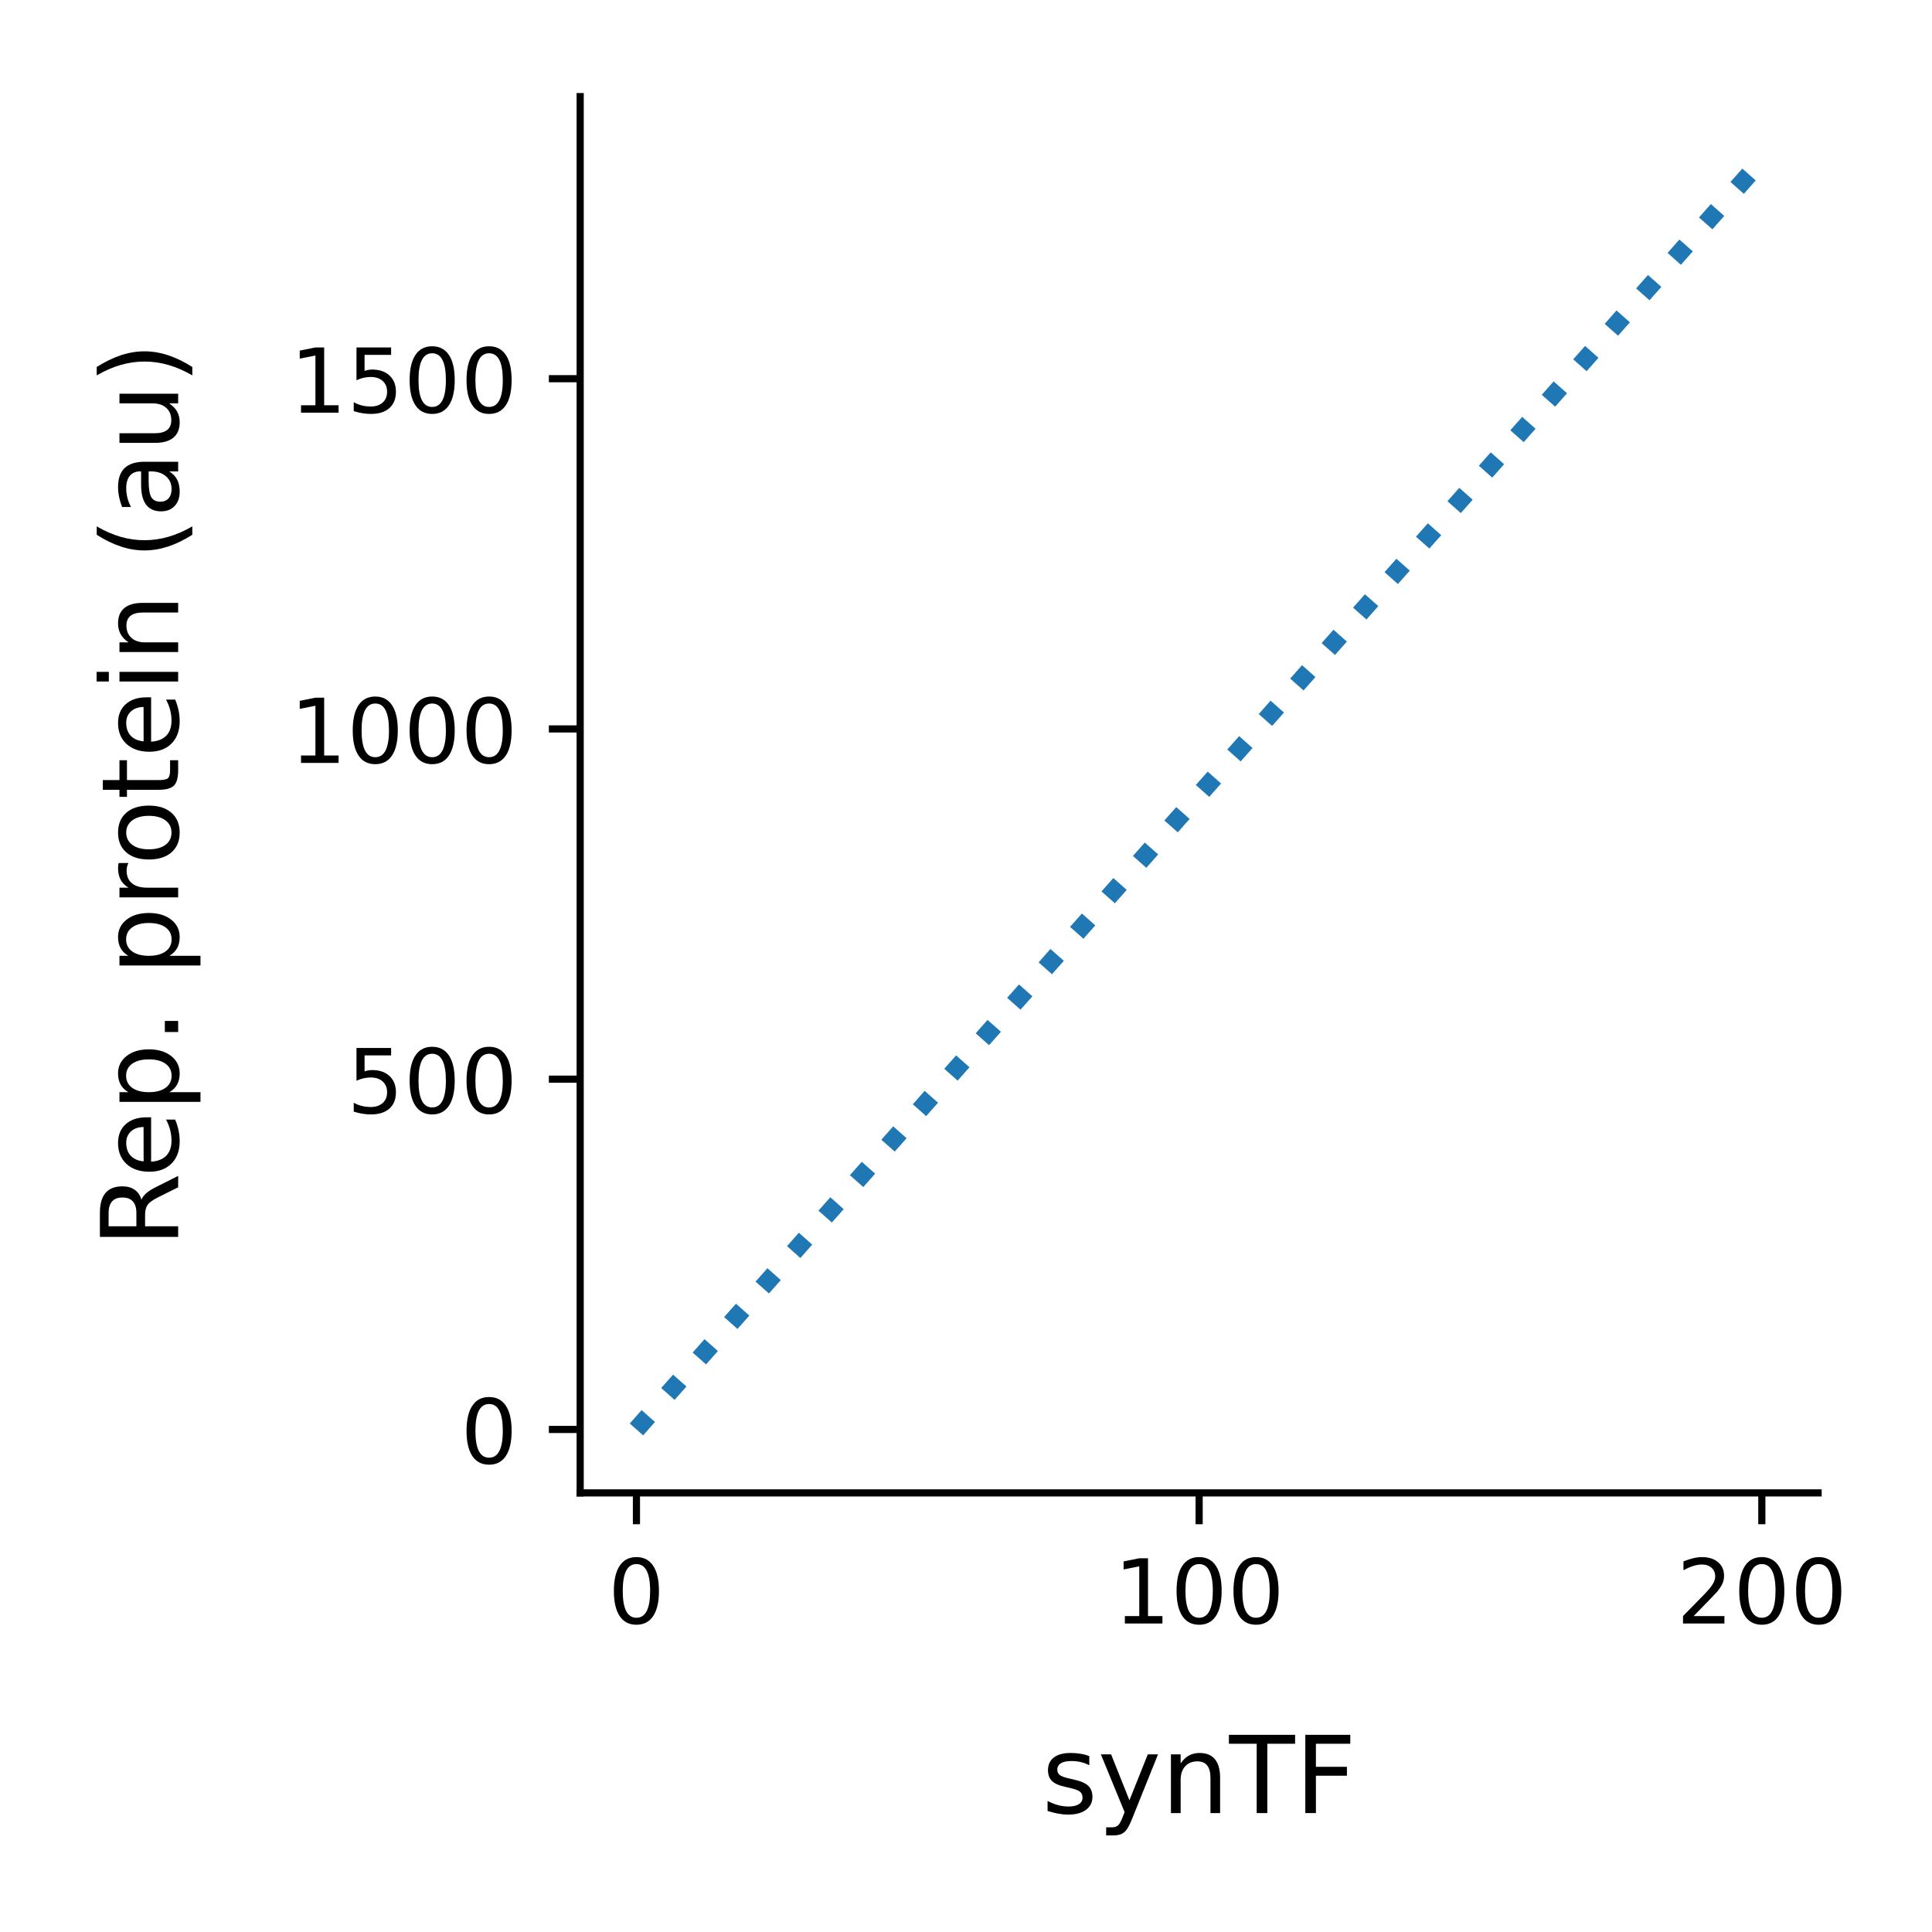
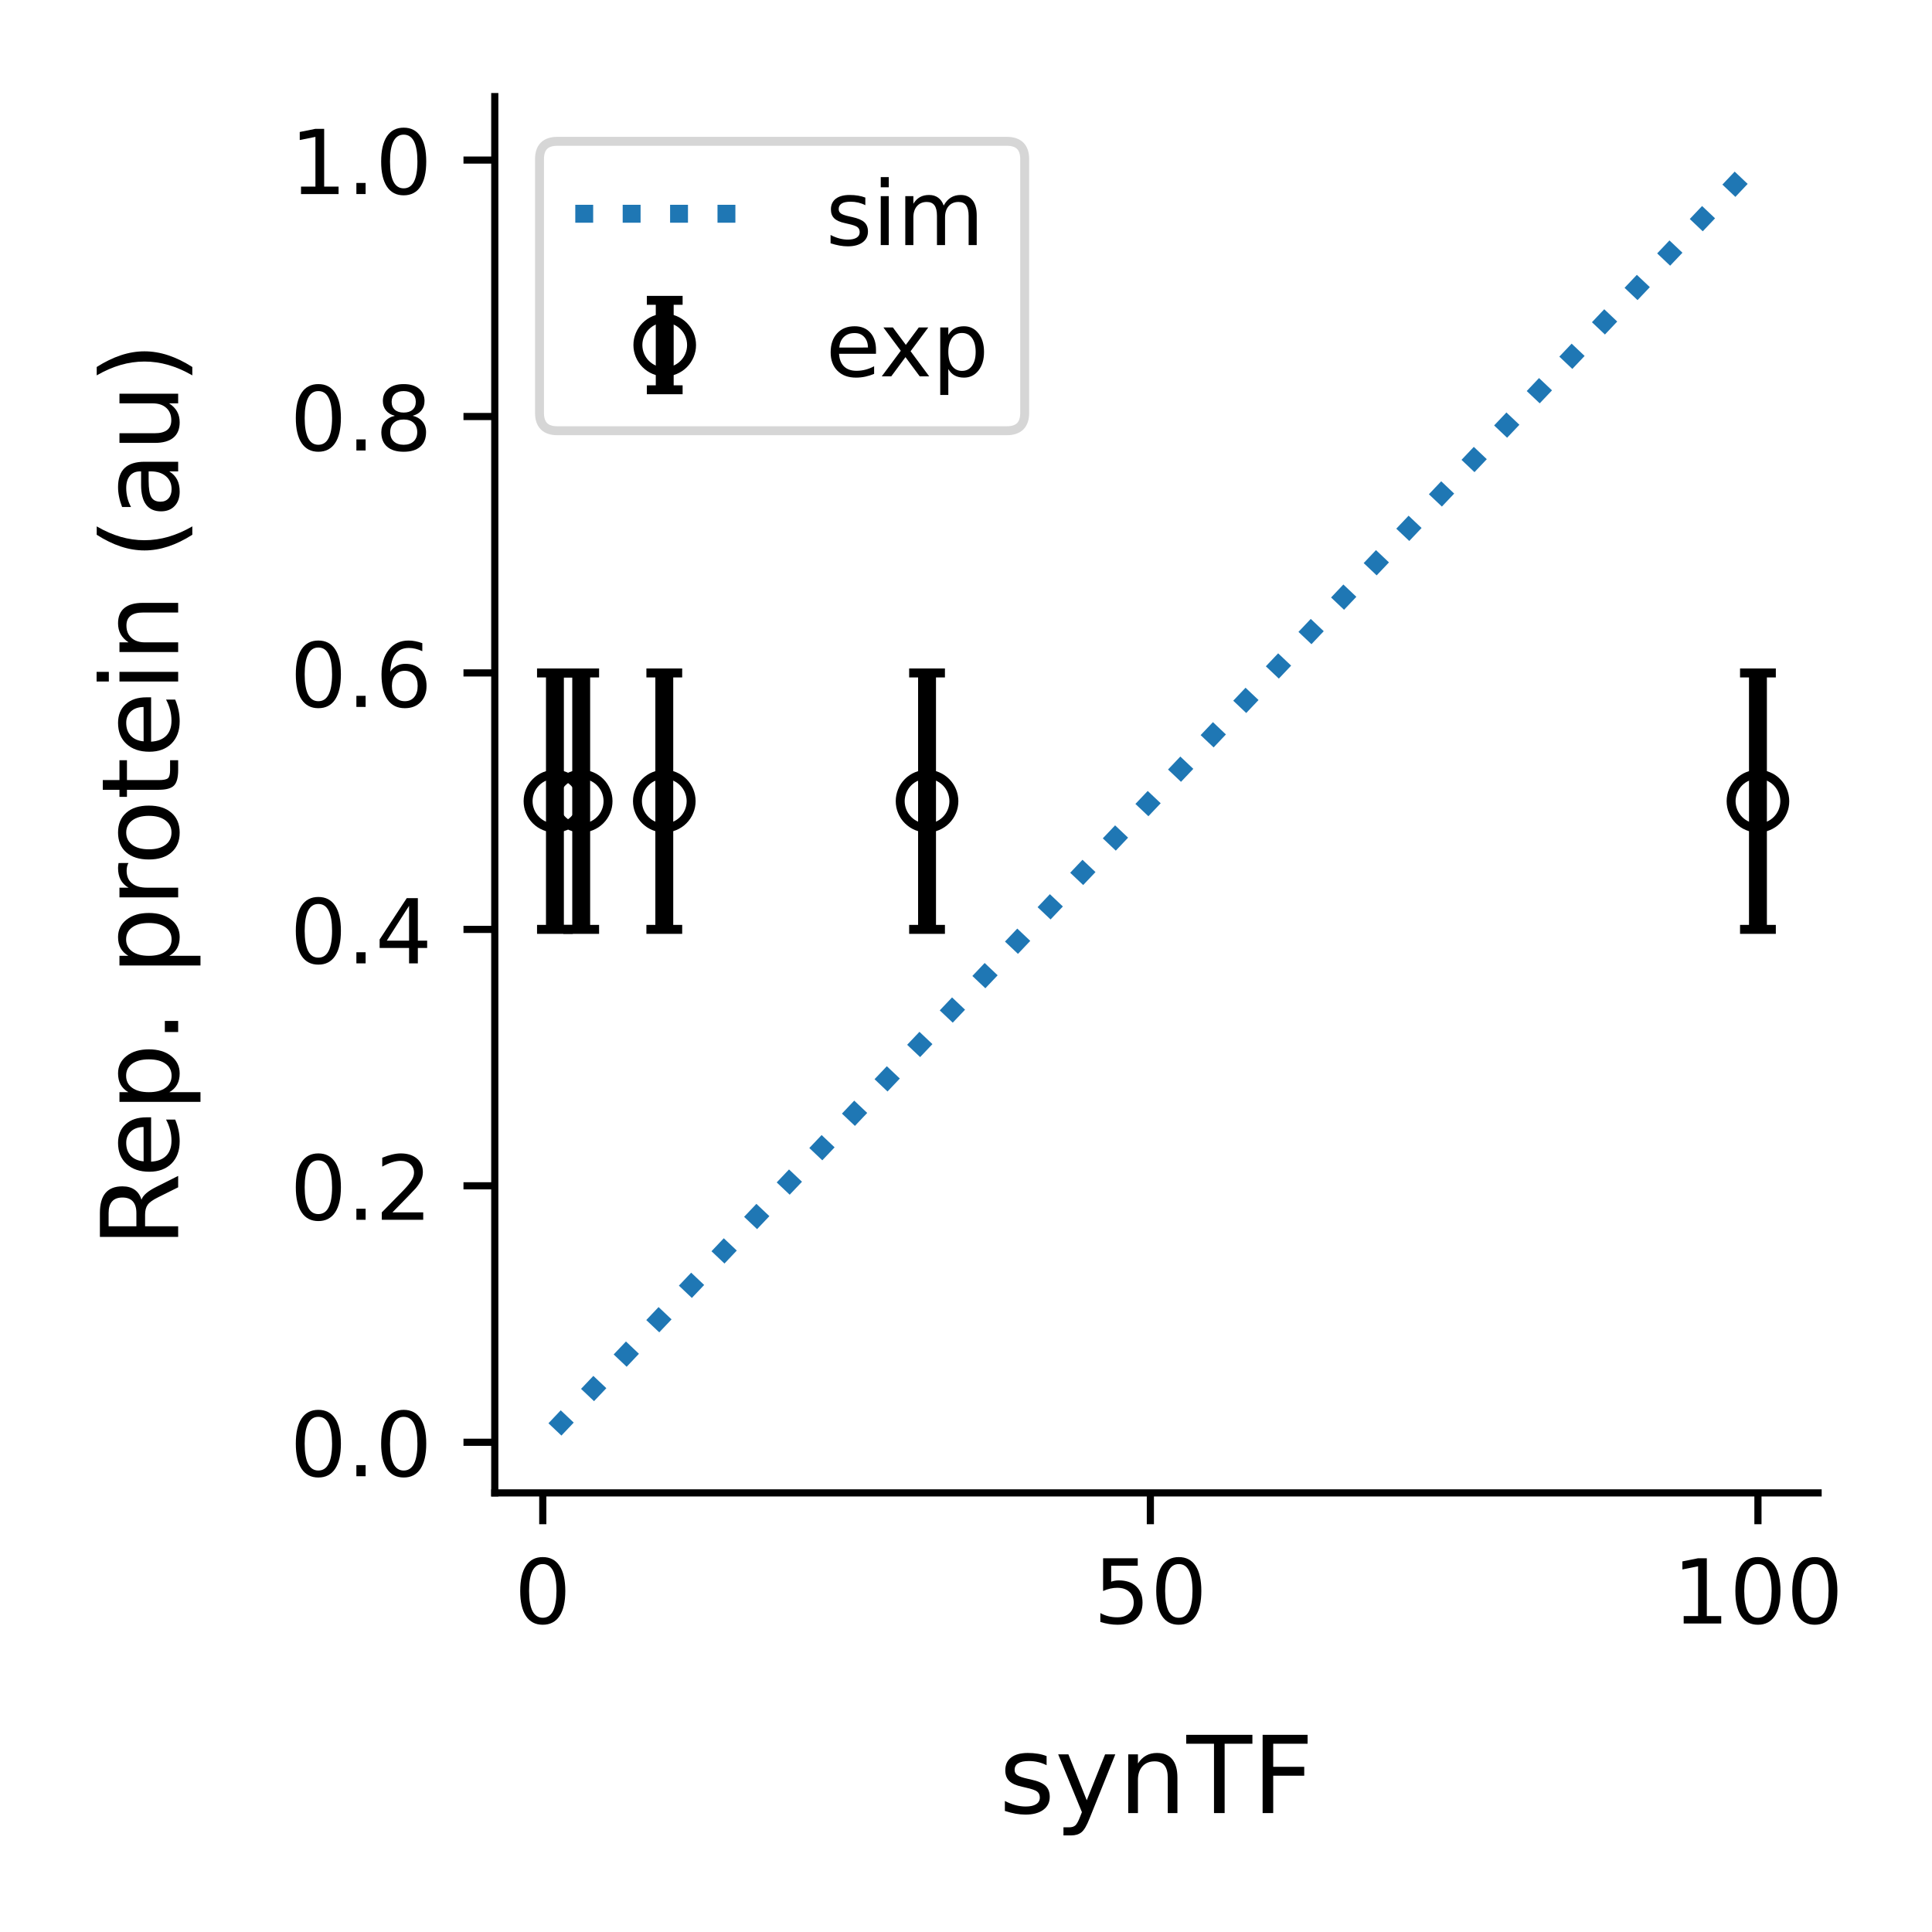
<svg xmlns="http://www.w3.org/2000/svg" xmlns:xlink="http://www.w3.org/1999/xlink" width="216pt" height="216pt" viewBox="0 0 216 216" version="1.1">
  <defs>
    <style type="text/css">*{stroke-linejoin: round; stroke-linecap: butt}</style>
  </defs>
  <g id="figure_1">
    <g id="patch_1">
      <path d="M 0 216  L 216 216  L 216 0  L 0 0  z " style="fill: #ffffff" />
    </g>
    <g id="axes_1">
      <g id="patch_2">
-         <path d="M 64.864 166.908  L 203.265 166.908  L 203.265 10.8  L 64.864 10.8  z " style="fill: #ffffff" />
+         <path d="M 55.317 166.908  L 203.265 166.908  L 203.265 10.8  L 55.317 10.8  z " style="fill: #ffffff" />
      </g>
      <g id="matplotlib.axis_1">
        <g id="xtick_1">
          <g id="line2d_1">
            <defs>
-               <path id="m5e9931f856" d="M 0 0  L 0 3.5  " style="stroke: #000000; stroke-width: 0.8" />
-             </defs>
-             <g>
-               <use xlink:href="#m5e9931f856" x="71.155" y="166.908" style="stroke: #000000; stroke-width: 0.8" />
+               <path id="m9cc68b3080" d="M 0 0  L 0 3.5  " style="stroke: #000000; stroke-width: 0.8" />
+             </defs>
+             <g>
+               <use xlink:href="#m9cc68b3080" x="60.683" y="166.908" style="stroke: #000000; stroke-width: 0.8" />
            </g>
          </g>
          <g id="text_1">
-             <g transform="translate(67.97348 181.5066)scale(0.1 -0.1)">
+             <g transform="translate(57.50198 181.5066)scale(0.1 -0.1)">
              <defs>
                <path id="DejaVuSans-30" d="M 2034 4250  Q 1547 4250 1301 3770  Q 1056 3291 1056 2328  Q 1056 1369 1301 889  Q 1547 409 2034 409  Q 2525 409 2770 889  Q 3016 1369 3016 2328  Q 3016 3291 2770 3770  Q 2525 4250 2034 4250  z M 2034 4750  Q 2819 4750 3233 4129  Q 3647 3509 3647 2328  Q 3647 1150 3233 529  Q 2819 -91 2034 -91  Q 1250 -91 836 529  Q 422 1150 422 2328  Q 422 3509 836 4129  Q 1250 4750 2034 4750  z " transform="scale(0.015625)" />
              </defs>
              <use xlink:href="#DejaVuSans-30" />
            </g>
          </g>
        </g>
        <g id="xtick_2">
          <g id="line2d_2">
            <g>
-               <use xlink:href="#m5e9931f856" x="134.065" y="166.908" style="stroke: #000000; stroke-width: 0.8" />
+               <use xlink:href="#m9cc68b3080" x="128.612" y="166.908" style="stroke: #000000; stroke-width: 0.8" />
            </g>
          </g>
          <g id="text_2">
-             <g transform="translate(124.5208 181.5066)scale(0.1 -0.1)">
+             <g transform="translate(122.2493 181.5066)scale(0.1 -0.1)">
+               <defs>
+                 <path id="DejaVuSans-35" d="M 691 4666  L 3169 4666  L 3169 4134  L 1269 4134  L 1269 2991  Q 1406 3038 1543 3061  Q 1681 3084 1819 3084  Q 2600 3084 3056 2656  Q 3513 2228 3513 1497  Q 3513 744 3044 326  Q 2575 -91 1722 -91  Q 1428 -91 1123 -41  Q 819 9 494 109  L 494 744  Q 775 591 1075 516  Q 1375 441 1709 441  Q 2250 441 2565 725  Q 2881 1009 2881 1497  Q 2881 1984 2565 2268  Q 2250 2553 1709 2553  Q 1456 2553 1204 2497  Q 953 2441 691 2322  L 691 4666  z " transform="scale(0.015625)" />
+               </defs>
+               <use xlink:href="#DejaVuSans-35" />
+               <use xlink:href="#DejaVuSans-30" x="63.623" />
+             </g>
+           </g>
+         </g>
+         <g id="xtick_3">
+           <g id="line2d_3">
+             <g>
+               <use xlink:href="#m9cc68b3080" x="196.54" y="166.908" style="stroke: #000000; stroke-width: 0.8" />
+             </g>
+           </g>
+           <g id="text_3">
+             <g transform="translate(186.9967 181.5066)scale(0.1 -0.1)">
              <defs>
                <path id="DejaVuSans-31" d="M 794 531  L 1825 531  L 1825 4091  L 703 3866  L 703 4441  L 1819 4666  L 2450 4666  L 2450 531  L 3481 531  L 3481 0  L 794 0  L 794 531  z " transform="scale(0.015625)" />
              </defs>
              <use xlink:href="#DejaVuSans-31" />
              <use xlink:href="#DejaVuSans-30" x="63.623" />
              <use xlink:href="#DejaVuSans-30" x="127.246" />
            </g>
          </g>
        </g>
-         <g id="xtick_3">
-           <g id="line2d_3">
-             <g>
-               <use xlink:href="#m5e9931f856" x="196.974" y="166.908" style="stroke: #000000; stroke-width: 0.8" />
-             </g>
-           </g>
-           <g id="text_3">
-             <g transform="translate(187.4306 181.5066)scale(0.1 -0.1)">
-               <defs>
-                 <path id="DejaVuSans-32" d="M 1228 531  L 3431 531  L 3431 0  L 469 0  L 469 531  Q 828 903 1448 1529  Q 2069 2156 2228 2338  Q 2531 2678 2651 2914  Q 2772 3150 2772 3378  Q 2772 3750 2511 3984  Q 2250 4219 1831 4219  Q 1534 4219 1204 4116  Q 875 4013 500 3803  L 500 4441  Q 881 4594 1212 4672  Q 1544 4750 1819 4750  Q 2544 4750 2975 4387  Q 3406 4025 3406 3419  Q 3406 3131 3298 2873  Q 3191 2616 2906 2266  Q 2828 2175 2409 1742  Q 1991 1309 1228 531  z " transform="scale(0.015625)" />
-               </defs>
-               <use xlink:href="#DejaVuSans-32" />
-               <use xlink:href="#DejaVuSans-30" x="63.623" />
-               <use xlink:href="#DejaVuSans-30" x="127.246" />
-             </g>
-           </g>
-         </g>
        <g id="text_4">
-           <g transform="translate(116.4695 202.7044)scale(0.12 -0.12)">
+           <g transform="translate(111.6961 202.7044)scale(0.12 -0.12)">
            <defs>
              <path id="DejaVuSans-73" d="M 2834 3397  L 2834 2853  Q 2591 2978 2328 3040  Q 2066 3103 1784 3103  Q 1356 3103 1142 2972  Q 928 2841 928 2578  Q 928 2378 1081 2264  Q 1234 2150 1697 2047  L 1894 2003  Q 2506 1872 2764 1633  Q 3022 1394 3022 966  Q 3022 478 2636 193  Q 2250 -91 1575 -91  Q 1294 -91 989 -36  Q 684 19 347 128  L 347 722  Q 666 556 975 473  Q 1284 391 1588 391  Q 1994 391 2212 530  Q 2431 669 2431 922  Q 2431 1156 2273 1281  Q 2116 1406 1581 1522  L 1381 1569  Q 847 1681 609 1914  Q 372 2147 372 2553  Q 372 3047 722 3315  Q 1072 3584 1716 3584  Q 2034 3584 2315 3537  Q 2597 3491 2834 3397  z " transform="scale(0.015625)" />
              <path id="DejaVuSans-79" d="M 2059 -325  Q 1816 -950 1584 -1140  Q 1353 -1331 966 -1331  L 506 -1331  L 506 -850  L 844 -850  Q 1081 -850 1212 -737  Q 1344 -625 1503 -206  L 1606 56  L 191 3500  L 800 3500  L 1894 763  L 2988 3500  L 3597 3500  L 2059 -325  z " transform="scale(0.015625)" />
              <path id="DejaVuSans-6e" d="M 3513 2113  L 3513 0  L 2938 0  L 2938 2094  Q 2938 2591 2744 2837  Q 2550 3084 2163 3084  Q 1697 3084 1428 2787  Q 1159 2491 1159 1978  L 1159 0  L 581 0  L 581 3500  L 1159 3500  L 1159 2956  Q 1366 3272 1645 3428  Q 1925 3584 2291 3584  Q 2894 3584 3203 3211  Q 3513 2838 3513 2113  z " transform="scale(0.015625)" />
              <path id="DejaVuSans-54" d="M -19 4666  L 3928 4666  L 3928 4134  L 2272 4134  L 2272 0  L 1638 0  L 1638 4134  L -19 4134  L -19 4666  z " transform="scale(0.015625)" />
              <path id="DejaVuSans-46" d="M 628 4666  L 3309 4666  L 3309 4134  L 1259 4134  L 1259 2759  L 3109 2759  L 3109 2228  L 1259 2228  L 1259 0  L 628 0  L 628 4666  z " transform="scale(0.015625)" />
            </defs>
            <use xlink:href="#DejaVuSans-73" />
            <use xlink:href="#DejaVuSans-79" x="52.1" />
            <use xlink:href="#DejaVuSans-6e" x="111.279" />
            <use xlink:href="#DejaVuSans-54" x="174.658" />
            <use xlink:href="#DejaVuSans-46" x="235.742" />
          </g>
        </g>
      </g>
      <g id="matplotlib.axis_2">
        <g id="ytick_1">
          <g id="line2d_4">
            <defs>
-               <path id="m5f1180853a" d="M 0 0  L -3.5 0  " style="stroke: #000000; stroke-width: 0.8" />
-             </defs>
-             <g>
-               <use xlink:href="#m5f1180853a" x="64.864" y="159.812" style="stroke: #000000; stroke-width: 0.8" />
+               <path id="m508b0c3973" d="M 0 0  L -3.5 0  " style="stroke: #000000; stroke-width: 0.8" />
+             </defs>
+             <g>
+               <use xlink:href="#m508b0c3973" x="55.317" y="161.246" style="stroke: #000000; stroke-width: 0.8" />
            </g>
          </g>
          <g id="text_5">
-             <g transform="translate(51.50125 163.6115)scale(0.1 -0.1)">
-               <use xlink:href="#DejaVuSans-30" />
+             <g transform="translate(32.41375 165.045)scale(0.1 -0.1)">
+               <defs>
+                 <path id="DejaVuSans-2e" d="M 684 794  L 1344 794  L 1344 0  L 684 0  L 684 794  z " transform="scale(0.015625)" />
+               </defs>
+               <use xlink:href="#DejaVuSans-30" />
+               <use xlink:href="#DejaVuSans-2e" x="63.623" />
+               <use xlink:href="#DejaVuSans-30" x="95.41" />
            </g>
          </g>
        </g>
        <g id="ytick_2">
          <g id="line2d_5">
            <g>
-               <use xlink:href="#m5f1180853a" x="64.864" y="120.654" style="stroke: #000000; stroke-width: 0.8" />
+               <use xlink:href="#m508b0c3973" x="55.317" y="132.576" style="stroke: #000000; stroke-width: 0.8" />
            </g>
          </g>
          <g id="text_6">
-             <g transform="translate(38.77625 124.4531)scale(0.1 -0.1)">
-               <defs>
-                 <path id="DejaVuSans-35" d="M 691 4666  L 3169 4666  L 3169 4134  L 1269 4134  L 1269 2991  Q 1406 3038 1543 3061  Q 1681 3084 1819 3084  Q 2600 3084 3056 2656  Q 3513 2228 3513 1497  Q 3513 744 3044 326  Q 2575 -91 1722 -91  Q 1428 -91 1123 -41  Q 819 9 494 109  L 494 744  Q 775 591 1075 516  Q 1375 441 1709 441  Q 2250 441 2565 725  Q 2881 1009 2881 1497  Q 2881 1984 2565 2268  Q 2250 2553 1709 2553  Q 1456 2553 1204 2497  Q 953 2441 691 2322  L 691 4666  z " transform="scale(0.015625)" />
-               </defs>
-               <use xlink:href="#DejaVuSans-35" />
-               <use xlink:href="#DejaVuSans-30" x="63.623" />
-               <use xlink:href="#DejaVuSans-30" x="127.246" />
+             <g transform="translate(32.41375 136.375)scale(0.1 -0.1)">
+               <defs>
+                 <path id="DejaVuSans-32" d="M 1228 531  L 3431 531  L 3431 0  L 469 0  L 469 531  Q 828 903 1448 1529  Q 2069 2156 2228 2338  Q 2531 2678 2651 2914  Q 2772 3150 2772 3378  Q 2772 3750 2511 3984  Q 2250 4219 1831 4219  Q 1534 4219 1204 4116  Q 875 4013 500 3803  L 500 4441  Q 881 4594 1212 4672  Q 1544 4750 1819 4750  Q 2544 4750 2975 4387  Q 3406 4025 3406 3419  Q 3406 3131 3298 2873  Q 3191 2616 2906 2266  Q 2828 2175 2409 1742  Q 1991 1309 1228 531  z " transform="scale(0.015625)" />
+               </defs>
+               <use xlink:href="#DejaVuSans-30" />
+               <use xlink:href="#DejaVuSans-2e" x="63.623" />
+               <use xlink:href="#DejaVuSans-32" x="95.41" />
            </g>
          </g>
        </g>
        <g id="ytick_3">
          <g id="line2d_6">
            <g>
-               <use xlink:href="#m5f1180853a" x="64.864" y="81.496" style="stroke: #000000; stroke-width: 0.8" />
+               <use xlink:href="#m508b0c3973" x="55.317" y="103.906" style="stroke: #000000; stroke-width: 0.8" />
            </g>
          </g>
          <g id="text_7">
-             <g transform="translate(32.41375 85.29472)scale(0.1 -0.1)">
-               <use xlink:href="#DejaVuSans-31" />
-               <use xlink:href="#DejaVuSans-30" x="63.623" />
-               <use xlink:href="#DejaVuSans-30" x="127.246" />
-               <use xlink:href="#DejaVuSans-30" x="190.869" />
+             <g transform="translate(32.41375 107.705)scale(0.1 -0.1)">
+               <defs>
+                 <path id="DejaVuSans-34" d="M 2419 4116  L 825 1625  L 2419 1625  L 2419 4116  z M 2253 4666  L 3047 4666  L 3047 1625  L 3713 1625  L 3713 1100  L 3047 1100  L 3047 0  L 2419 0  L 2419 1100  L 313 1100  L 313 1709  L 2253 4666  z " transform="scale(0.015625)" />
+               </defs>
+               <use xlink:href="#DejaVuSans-30" />
+               <use xlink:href="#DejaVuSans-2e" x="63.623" />
+               <use xlink:href="#DejaVuSans-34" x="95.41" />
            </g>
          </g>
        </g>
        <g id="ytick_4">
          <g id="line2d_7">
            <g>
-               <use xlink:href="#m5f1180853a" x="64.864" y="42.337" style="stroke: #000000; stroke-width: 0.8" />
+               <use xlink:href="#m508b0c3973" x="55.317" y="75.236" style="stroke: #000000; stroke-width: 0.8" />
            </g>
          </g>
          <g id="text_8">
-             <g transform="translate(32.41375 46.13632)scale(0.1 -0.1)">
+             <g transform="translate(32.41375 79.03503)scale(0.1 -0.1)">
+               <defs>
+                 <path id="DejaVuSans-36" d="M 2113 2584  Q 1688 2584 1439 2293  Q 1191 2003 1191 1497  Q 1191 994 1439 701  Q 1688 409 2113 409  Q 2538 409 2786 701  Q 3034 994 3034 1497  Q 3034 2003 2786 2293  Q 2538 2584 2113 2584  z M 3366 4563  L 3366 3988  Q 3128 4100 2886 4159  Q 2644 4219 2406 4219  Q 1781 4219 1451 3797  Q 1122 3375 1075 2522  Q 1259 2794 1537 2939  Q 1816 3084 2150 3084  Q 2853 3084 3261 2657  Q 3669 2231 3669 1497  Q 3669 778 3244 343  Q 2819 -91 2113 -91  Q 1303 -91 875 529  Q 447 1150 447 2328  Q 447 3434 972 4092  Q 1497 4750 2381 4750  Q 2619 4750 2861 4703  Q 3103 4656 3366 4563  z " transform="scale(0.015625)" />
+               </defs>
+               <use xlink:href="#DejaVuSans-30" />
+               <use xlink:href="#DejaVuSans-2e" x="63.623" />
+               <use xlink:href="#DejaVuSans-36" x="95.41" />
+             </g>
+           </g>
+         </g>
+         <g id="ytick_5">
+           <g id="line2d_8">
+             <g>
+               <use xlink:href="#m508b0c3973" x="55.317" y="46.566" style="stroke: #000000; stroke-width: 0.8" />
+             </g>
+           </g>
+           <g id="text_9">
+             <g transform="translate(32.41375 50.36504)scale(0.1 -0.1)">
+               <defs>
+                 <path id="DejaVuSans-38" d="M 2034 2216  Q 1584 2216 1326 1975  Q 1069 1734 1069 1313  Q 1069 891 1326 650  Q 1584 409 2034 409  Q 2484 409 2743 651  Q 3003 894 3003 1313  Q 3003 1734 2745 1975  Q 2488 2216 2034 2216  z M 1403 2484  Q 997 2584 770 2862  Q 544 3141 544 3541  Q 544 4100 942 4425  Q 1341 4750 2034 4750  Q 2731 4750 3128 4425  Q 3525 4100 3525 3541  Q 3525 3141 3298 2862  Q 3072 2584 2669 2484  Q 3125 2378 3379 2068  Q 3634 1759 3634 1313  Q 3634 634 3220 271  Q 2806 -91 2034 -91  Q 1263 -91 848 271  Q 434 634 434 1313  Q 434 1759 690 2068  Q 947 2378 1403 2484  z M 1172 3481  Q 1172 3119 1398 2916  Q 1625 2713 2034 2713  Q 2441 2713 2670 2916  Q 2900 3119 2900 3481  Q 2900 3844 2670 4047  Q 2441 4250 2034 4250  Q 1625 4250 1398 4047  Q 1172 3844 1172 3481  z " transform="scale(0.015625)" />
+               </defs>
+               <use xlink:href="#DejaVuSans-30" />
+               <use xlink:href="#DejaVuSans-2e" x="63.623" />
+               <use xlink:href="#DejaVuSans-38" x="95.41" />
+             </g>
+           </g>
+         </g>
+         <g id="ytick_6">
+           <g id="line2d_9">
+             <g>
+               <use xlink:href="#m508b0c3973" x="55.317" y="17.896" style="stroke: #000000; stroke-width: 0.8" />
+             </g>
+           </g>
+           <g id="text_10">
+             <g transform="translate(32.41375 21.69504)scale(0.1 -0.1)">
              <use xlink:href="#DejaVuSans-31" />
-               <use xlink:href="#DejaVuSans-35" x="63.623" />
-               <use xlink:href="#DejaVuSans-30" x="127.246" />
-               <use xlink:href="#DejaVuSans-30" x="190.869" />
-             </g>
-           </g>
-         </g>
-         <g id="text_9">
+               <use xlink:href="#DejaVuSans-2e" x="63.623" />
+               <use xlink:href="#DejaVuSans-30" x="95.41" />
+             </g>
+           </g>
+         </g>
+         <g id="text_11">
          <g transform="translate(19.91812 139.4613)rotate(-90)scale(0.12 -0.12)">
            <defs>
              <path id="DejaVuSans-52" d="M 2841 2188  Q 3044 2119 3236 1894  Q 3428 1669 3622 1275  L 4263 0  L 3584 0  L 2988 1197  Q 2756 1666 2539 1819  Q 2322 1972 1947 1972  L 1259 1972  L 1259 0  L 628 0  L 628 4666  L 2053 4666  Q 2853 4666 3247 4331  Q 3641 3997 3641 3322  Q 3641 2881 3436 2590  Q 3231 2300 2841 2188  z M 1259 4147  L 1259 2491  L 2053 2491  Q 2509 2491 2742 2702  Q 2975 2913 2975 3322  Q 2975 3731 2742 3939  Q 2509 4147 2053 4147  L 1259 4147  z " transform="scale(0.015625)" />
              <path id="DejaVuSans-65" d="M 3597 1894  L 3597 1613  L 953 1613  Q 991 1019 1311 708  Q 1631 397 2203 397  Q 2534 397 2845 478  Q 3156 559 3463 722  L 3463 178  Q 3153 47 2828 -22  Q 2503 -91 2169 -91  Q 1331 -91 842 396  Q 353 884 353 1716  Q 353 2575 817 3079  Q 1281 3584 2069 3584  Q 2775 3584 3186 3129  Q 3597 2675 3597 1894  z M 3022 2063  Q 3016 2534 2758 2815  Q 2500 3097 2075 3097  Q 1594 3097 1305 2825  Q 1016 2553 972 2059  L 3022 2063  z " transform="scale(0.015625)" />
              <path id="DejaVuSans-70" d="M 1159 525  L 1159 -1331  L 581 -1331  L 581 3500  L 1159 3500  L 1159 2969  Q 1341 3281 1617 3432  Q 1894 3584 2278 3584  Q 2916 3584 3314 3078  Q 3713 2572 3713 1747  Q 3713 922 3314 415  Q 2916 -91 2278 -91  Q 1894 -91 1617 61  Q 1341 213 1159 525  z M 3116 1747  Q 3116 2381 2855 2742  Q 2594 3103 2138 3103  Q 1681 3103 1420 2742  Q 1159 2381 1159 1747  Q 1159 1113 1420 752  Q 1681 391 2138 391  Q 2594 391 2855 752  Q 3116 1113 3116 1747  z " transform="scale(0.015625)" />
-               <path id="DejaVuSans-2e" d="M 684 794  L 1344 794  L 1344 0  L 684 0  L 684 794  z " transform="scale(0.015625)" />
              <path id="DejaVuSans-20" transform="scale(0.015625)" />
              <path id="DejaVuSans-72" d="M 2631 2963  Q 2534 3019 2420 3045  Q 2306 3072 2169 3072  Q 1681 3072 1420 2755  Q 1159 2438 1159 1844  L 1159 0  L 581 0  L 581 3500  L 1159 3500  L 1159 2956  Q 1341 3275 1631 3429  Q 1922 3584 2338 3584  Q 2397 3584 2469 3576  Q 2541 3569 2628 3553  L 2631 2963  z " transform="scale(0.015625)" />
              <path id="DejaVuSans-6f" d="M 1959 3097  Q 1497 3097 1228 2736  Q 959 2375 959 1747  Q 959 1119 1226 758  Q 1494 397 1959 397  Q 2419 397 2687 759  Q 2956 1122 2956 1747  Q 2956 2369 2687 2733  Q 2419 3097 1959 3097  z M 1959 3584  Q 2709 3584 3137 3096  Q 3566 2609 3566 1747  Q 3566 888 3137 398  Q 2709 -91 1959 -91  Q 1206 -91 779 398  Q 353 888 353 1747  Q 353 2609 779 3096  Q 1206 3584 1959 3584  z " transform="scale(0.015625)" />
              <path id="DejaVuSans-74" d="M 1172 4494  L 1172 3500  L 2356 3500  L 2356 3053  L 1172 3053  L 1172 1153  Q 1172 725 1289 603  Q 1406 481 1766 481  L 2356 481  L 2356 0  L 1766 0  Q 1100 0 847 248  Q 594 497 594 1153  L 594 3053  L 172 3053  L 172 3500  L 594 3500  L 594 4494  L 1172 4494  z " transform="scale(0.015625)" />
              <path id="DejaVuSans-69" d="M 603 3500  L 1178 3500  L 1178 0  L 603 0  L 603 3500  z M 603 4863  L 1178 4863  L 1178 4134  L 603 4134  L 603 4863  z " transform="scale(0.015625)" />
              <path id="DejaVuSans-28" d="M 1984 4856  Q 1566 4138 1362 3434  Q 1159 2731 1159 2009  Q 1159 1288 1364 580  Q 1569 -128 1984 -844  L 1484 -844  Q 1016 -109 783 600  Q 550 1309 550 2009  Q 550 2706 781 3412  Q 1013 4119 1484 4856  L 1984 4856  z " transform="scale(0.015625)" />
              <path id="DejaVuSans-61" d="M 2194 1759  Q 1497 1759 1228 1600  Q 959 1441 959 1056  Q 959 750 1161 570  Q 1363 391 1709 391  Q 2188 391 2477 730  Q 2766 1069 2766 1631  L 2766 1759  L 2194 1759  z M 3341 1997  L 3341 0  L 2766 0  L 2766 531  Q 2569 213 2275 61  Q 1981 -91 1556 -91  Q 1019 -91 701 211  Q 384 513 384 1019  Q 384 1609 779 1909  Q 1175 2209 1959 2209  L 2766 2209  L 2766 2266  Q 2766 2663 2505 2880  Q 2244 3097 1772 3097  Q 1472 3097 1187 3025  Q 903 2953 641 2809  L 641 3341  Q 956 3463 1253 3523  Q 1550 3584 1831 3584  Q 2591 3584 2966 3190  Q 3341 2797 3341 1997  z " transform="scale(0.015625)" />
              <path id="DejaVuSans-75" d="M 544 1381  L 544 3500  L 1119 3500  L 1119 1403  Q 1119 906 1312 657  Q 1506 409 1894 409  Q 2359 409 2629 706  Q 2900 1003 2900 1516  L 2900 3500  L 3475 3500  L 3475 0  L 2900 0  L 2900 538  Q 2691 219 2414 64  Q 2138 -91 1772 -91  Q 1169 -91 856 284  Q 544 659 544 1381  z M 1991 3584  L 1991 3584  z " transform="scale(0.015625)" />
              <path id="DejaVuSans-29" d="M 513 4856  L 1013 4856  Q 1481 4119 1714 3412  Q 1947 2706 1947 2009  Q 1947 1309 1714 600  Q 1481 -109 1013 -844  L 513 -844  Q 928 -128 1133 580  Q 1338 1288 1338 2009  Q 1338 2731 1133 3434  Q 928 4138 513 4856  z " transform="scale(0.015625)" />
            </defs>
            <use xlink:href="#DejaVuSans-52" />
            <use xlink:href="#DejaVuSans-65" x="64.982" />
            <use xlink:href="#DejaVuSans-70" x="126.506" />
            <use xlink:href="#DejaVuSans-2e" x="189.982" />
            <use xlink:href="#DejaVuSans-20" x="221.77" />
            <use xlink:href="#DejaVuSans-70" x="253.557" />
            <use xlink:href="#DejaVuSans-72" x="317.033" />
            <use xlink:href="#DejaVuSans-6f" x="355.896" />
            <use xlink:href="#DejaVuSans-74" x="417.078" />
            <use xlink:href="#DejaVuSans-65" x="456.287" />
            <use xlink:href="#DejaVuSans-69" x="517.811" />
            <use xlink:href="#DejaVuSans-6e" x="545.594" />
            <use xlink:href="#DejaVuSans-20" x="608.973" />
            <use xlink:href="#DejaVuSans-28" x="640.76" />
            <use xlink:href="#DejaVuSans-61" x="679.773" />
            <use xlink:href="#DejaVuSans-75" x="741.053" />
            <use xlink:href="#DejaVuSans-29" x="804.432" />
          </g>
        </g>
      </g>
-       <g id="line2d_8">
-         <path d="M 71.155 159.812  L 102.61 124.333  L 134.065 88.854  L 165.519 53.375  L 196.974 17.896  " clip-path="url(#pfef40c8dd1)" style="fill: none; stroke-dasharray: 2,3.3; stroke-dashoffset: 0; stroke: #1f77b4; stroke-width: 2" />
+       <g id="line2d_10">
+         <path d="M 62.042 159.812  L 64.979 156.713  L 74.269 146.911  L 103.645 115.915  L 196.54 17.896  " clip-path="url(#pe375c64443)" style="fill: none; stroke-dasharray: 2,3.3; stroke-dashoffset: 0; stroke: #1f77b4; stroke-width: 2" />
+       </g>
+       <g id="LineCollection_1">
+         <path d="M 62.042 103.906  L 62.042 75.236  " clip-path="url(#pe375c64443)" style="fill: none; stroke: #000000; stroke-width: 2" />
+         <path d="M 64.979 103.906  L 64.979 75.236  " clip-path="url(#pe375c64443)" style="fill: none; stroke: #000000; stroke-width: 2" />
+         <path d="M 74.269 103.906  L 74.269 75.236  " clip-path="url(#pe375c64443)" style="fill: none; stroke: #000000; stroke-width: 2" />
+         <path d="M 103.645 103.906  L 103.645 75.236  " clip-path="url(#pe375c64443)" style="fill: none; stroke: #000000; stroke-width: 2" />
+         <path d="M 196.54 103.906  L 196.54 75.236  " clip-path="url(#pe375c64443)" style="fill: none; stroke: #000000; stroke-width: 2" />
+       </g>
+       <g id="line2d_11">
+         <defs>
+           <path id="m912cf11180" d="M 2 0  L -2 -0  " style="stroke: #000000" />
+         </defs>
+         <g clip-path="url(#pe375c64443)">
+           <use xlink:href="#m912cf11180" x="62.042" y="103.906" style="stroke: #000000" />
+           <use xlink:href="#m912cf11180" x="64.979" y="103.906" style="stroke: #000000" />
+           <use xlink:href="#m912cf11180" x="74.269" y="103.906" style="stroke: #000000" />
+           <use xlink:href="#m912cf11180" x="103.645" y="103.906" style="stroke: #000000" />
+           <use xlink:href="#m912cf11180" x="196.54" y="103.906" style="stroke: #000000" />
+         </g>
+       </g>
+       <g id="line2d_12">
+         <g clip-path="url(#pe375c64443)">
+           <use xlink:href="#m912cf11180" x="62.042" y="75.236" style="stroke: #000000" />
+           <use xlink:href="#m912cf11180" x="64.979" y="75.236" style="stroke: #000000" />
+           <use xlink:href="#m912cf11180" x="74.269" y="75.236" style="stroke: #000000" />
+           <use xlink:href="#m912cf11180" x="103.645" y="75.236" style="stroke: #000000" />
+           <use xlink:href="#m912cf11180" x="196.54" y="75.236" style="stroke: #000000" />
+         </g>
+       </g>
+       <g id="line2d_13">
+         <defs>
+           <path id="med2fb4261d" d="M 0 3  C 0.796 3 1.559 2.684 2.121 2.121  C 2.684 1.559 3 0.796 3 0  C 3 -0.796 2.684 -1.559 2.121 -2.121  C 1.559 -2.684 0.796 -3 0 -3  C -0.796 -3 -1.559 -2.684 -2.121 -2.121  C -2.684 -1.559 -3 -0.796 -3 0  C -3 0.796 -2.684 1.559 -2.121 2.121  C -1.559 2.684 -0.796 3 0 3  z " style="stroke: #000000" />
+         </defs>
+         <g clip-path="url(#pe375c64443)">
+           <use xlink:href="#med2fb4261d" x="62.042" y="89.571" style="fill-opacity: 0; stroke: #000000" />
+           <use xlink:href="#med2fb4261d" x="64.979" y="89.571" style="fill-opacity: 0; stroke: #000000" />
+           <use xlink:href="#med2fb4261d" x="74.269" y="89.571" style="fill-opacity: 0; stroke: #000000" />
+           <use xlink:href="#med2fb4261d" x="103.645" y="89.571" style="fill-opacity: 0; stroke: #000000" />
+           <use xlink:href="#med2fb4261d" x="196.54" y="89.571" style="fill-opacity: 0; stroke: #000000" />
+         </g>
      </g>
      <g id="patch_3">
-         <path d="M 64.864 166.908  L 64.864 10.8  " style="fill: none; stroke: #000000; stroke-width: 0.8; stroke-linejoin: miter; stroke-linecap: square" />
+         <path d="M 55.317 166.908  L 55.317 10.8  " style="fill: none; stroke: #000000; stroke-width: 0.8; stroke-linejoin: miter; stroke-linecap: square" />
      </g>
      <g id="patch_4">
-         <path d="M 64.864 166.908  L 203.265 166.908  " style="fill: none; stroke: #000000; stroke-width: 0.8; stroke-linejoin: miter; stroke-linecap: square" />
+         <path d="M 55.317 166.908  L 203.265 166.908  " style="fill: none; stroke: #000000; stroke-width: 0.8; stroke-linejoin: miter; stroke-linecap: square" />
+       </g>
+       <g id="legend_1">
+         <g id="patch_5">
+           <path d="M 62.317 48.156  L 112.562 48.156  Q 114.562 48.156 114.562 46.156  L 114.562 17.8  Q 114.562 15.8 112.562 15.8  L 62.317 15.8  Q 60.317 15.8 60.317 17.8  L 60.317 46.156  Q 60.317 48.156 62.317 48.156  z " style="fill: #ffffff; opacity: 0.8; stroke: #cccccc; stroke-linejoin: miter" />
+         </g>
+         <g id="line2d_14">
+           <path d="M 64.317 23.898  L 74.317 23.898  L 84.317 23.898  " style="fill: none; stroke-dasharray: 2,3.3; stroke-dashoffset: 0; stroke: #1f77b4; stroke-width: 2" />
+         </g>
+         <g id="text_12">
+           <g transform="translate(92.31687 27.39844)scale(0.1 -0.1)">
+             <defs>
+               <path id="DejaVuSans-6d" d="M 3328 2828  Q 3544 3216 3844 3400  Q 4144 3584 4550 3584  Q 5097 3584 5394 3201  Q 5691 2819 5691 2113  L 5691 0  L 5113 0  L 5113 2094  Q 5113 2597 4934 2840  Q 4756 3084 4391 3084  Q 3944 3084 3684 2787  Q 3425 2491 3425 1978  L 3425 0  L 2847 0  L 2847 2094  Q 2847 2600 2669 2842  Q 2491 3084 2119 3084  Q 1678 3084 1418 2786  Q 1159 2488 1159 1978  L 1159 0  L 581 0  L 581 3500  L 1159 3500  L 1159 2956  Q 1356 3278 1631 3431  Q 1906 3584 2284 3584  Q 2666 3584 2933 3390  Q 3200 3197 3328 2828  z " transform="scale(0.015625)" />
+             </defs>
+             <use xlink:href="#DejaVuSans-73" />
+             <use xlink:href="#DejaVuSans-69" x="52.1" />
+             <use xlink:href="#DejaVuSans-6d" x="79.883" />
+           </g>
+         </g>
+         <g id="LineCollection_2">
+           <path d="M 74.317 43.577  L 74.317 33.577  " style="fill: none; stroke: #000000; stroke-width: 2" />
+         </g>
+         <g id="line2d_15">
+           <g>
+             <use xlink:href="#m912cf11180" x="74.317" y="43.577" style="stroke: #000000" />
+           </g>
+         </g>
+         <g id="line2d_16">
+           <g>
+             <use xlink:href="#m912cf11180" x="74.317" y="33.577" style="stroke: #000000" />
+           </g>
+         </g>
+         <g id="line2d_17" />
+         <g id="line2d_18">
+           <g>
+             <use xlink:href="#med2fb4261d" x="74.317" y="38.577" style="fill-opacity: 0; stroke: #000000" />
+           </g>
+         </g>
+         <g id="text_13">
+           <g transform="translate(92.31687 42.07656)scale(0.1 -0.1)">
+             <defs>
+               <path id="DejaVuSans-78" d="M 3513 3500  L 2247 1797  L 3578 0  L 2900 0  L 1881 1375  L 863 0  L 184 0  L 1544 1831  L 300 3500  L 978 3500  L 1906 2253  L 2834 3500  L 3513 3500  z " transform="scale(0.015625)" />
+             </defs>
+             <use xlink:href="#DejaVuSans-65" />
+             <use xlink:href="#DejaVuSans-78" x="59.773" />
+             <use xlink:href="#DejaVuSans-70" x="118.953" />
+           </g>
+         </g>
      </g>
    </g>
  </g>
  <defs>
-     <clipPath id="pfef40c8dd1">
-       <rect x="64.864" y="10.8" width="138.402" height="156.108" />
+     <clipPath id="pe375c64443">
+       <rect x="55.317" y="10.8" width="147.948" height="156.108" />
    </clipPath>
  </defs>
</svg>
